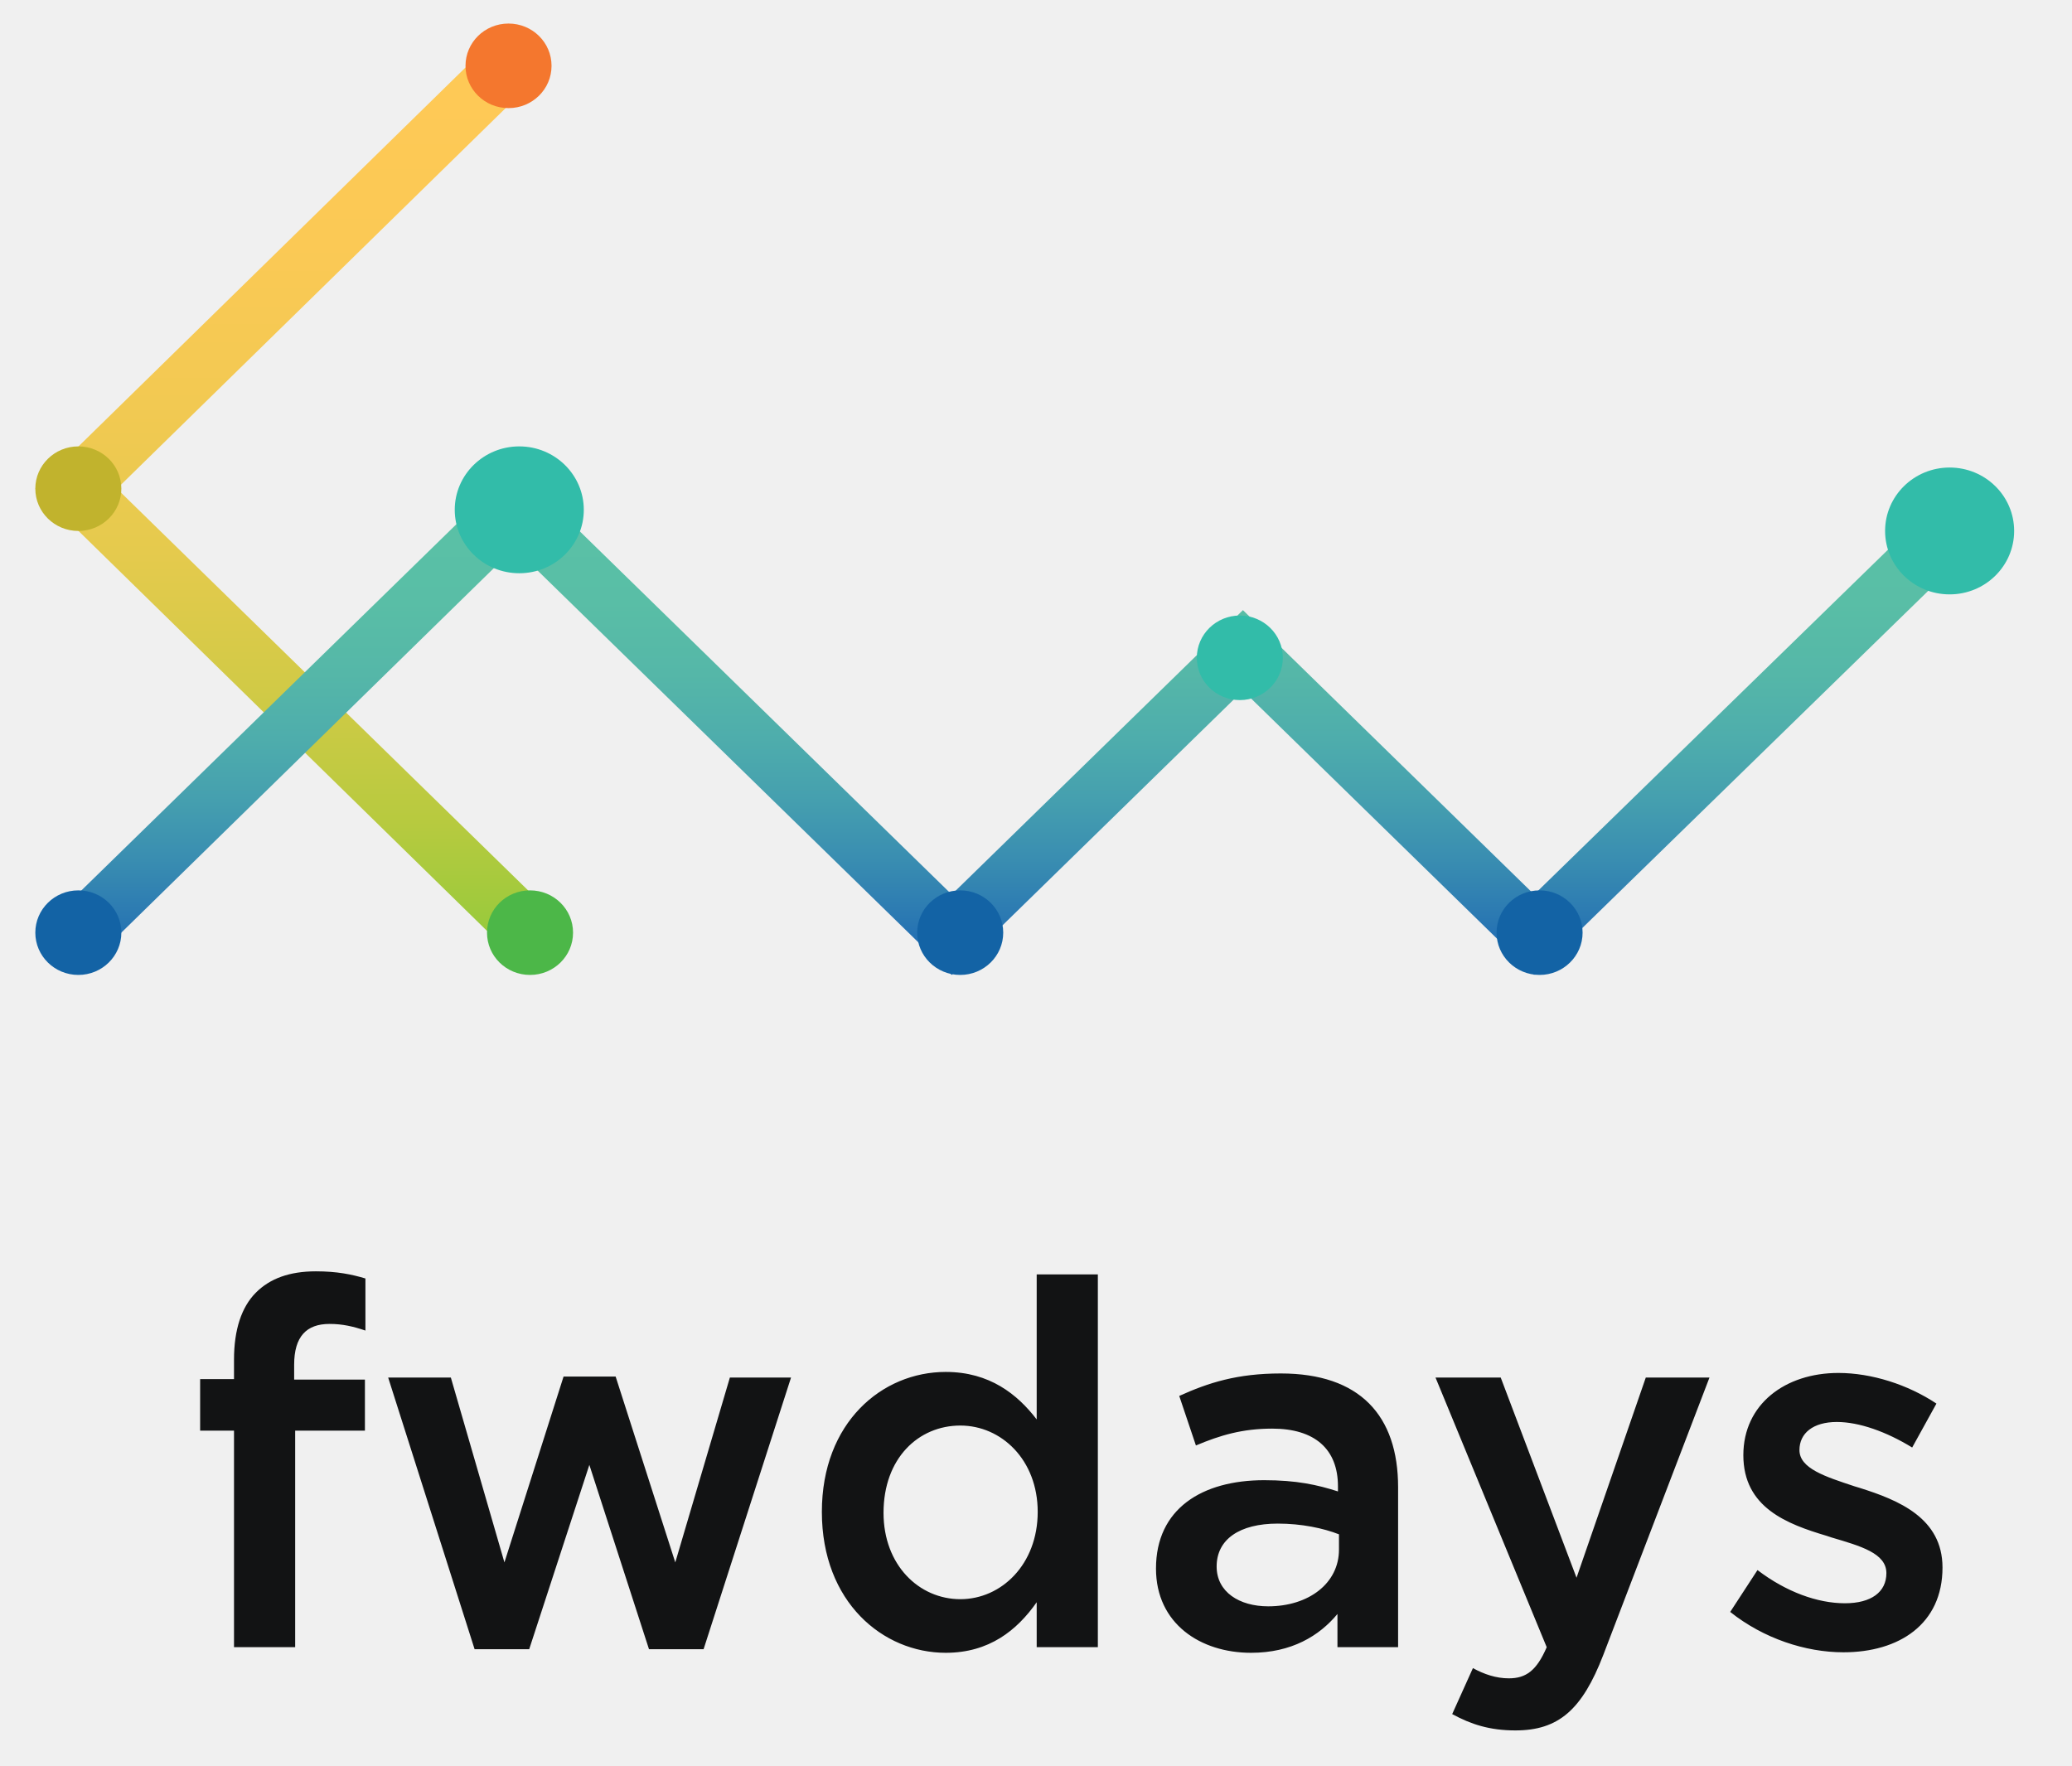
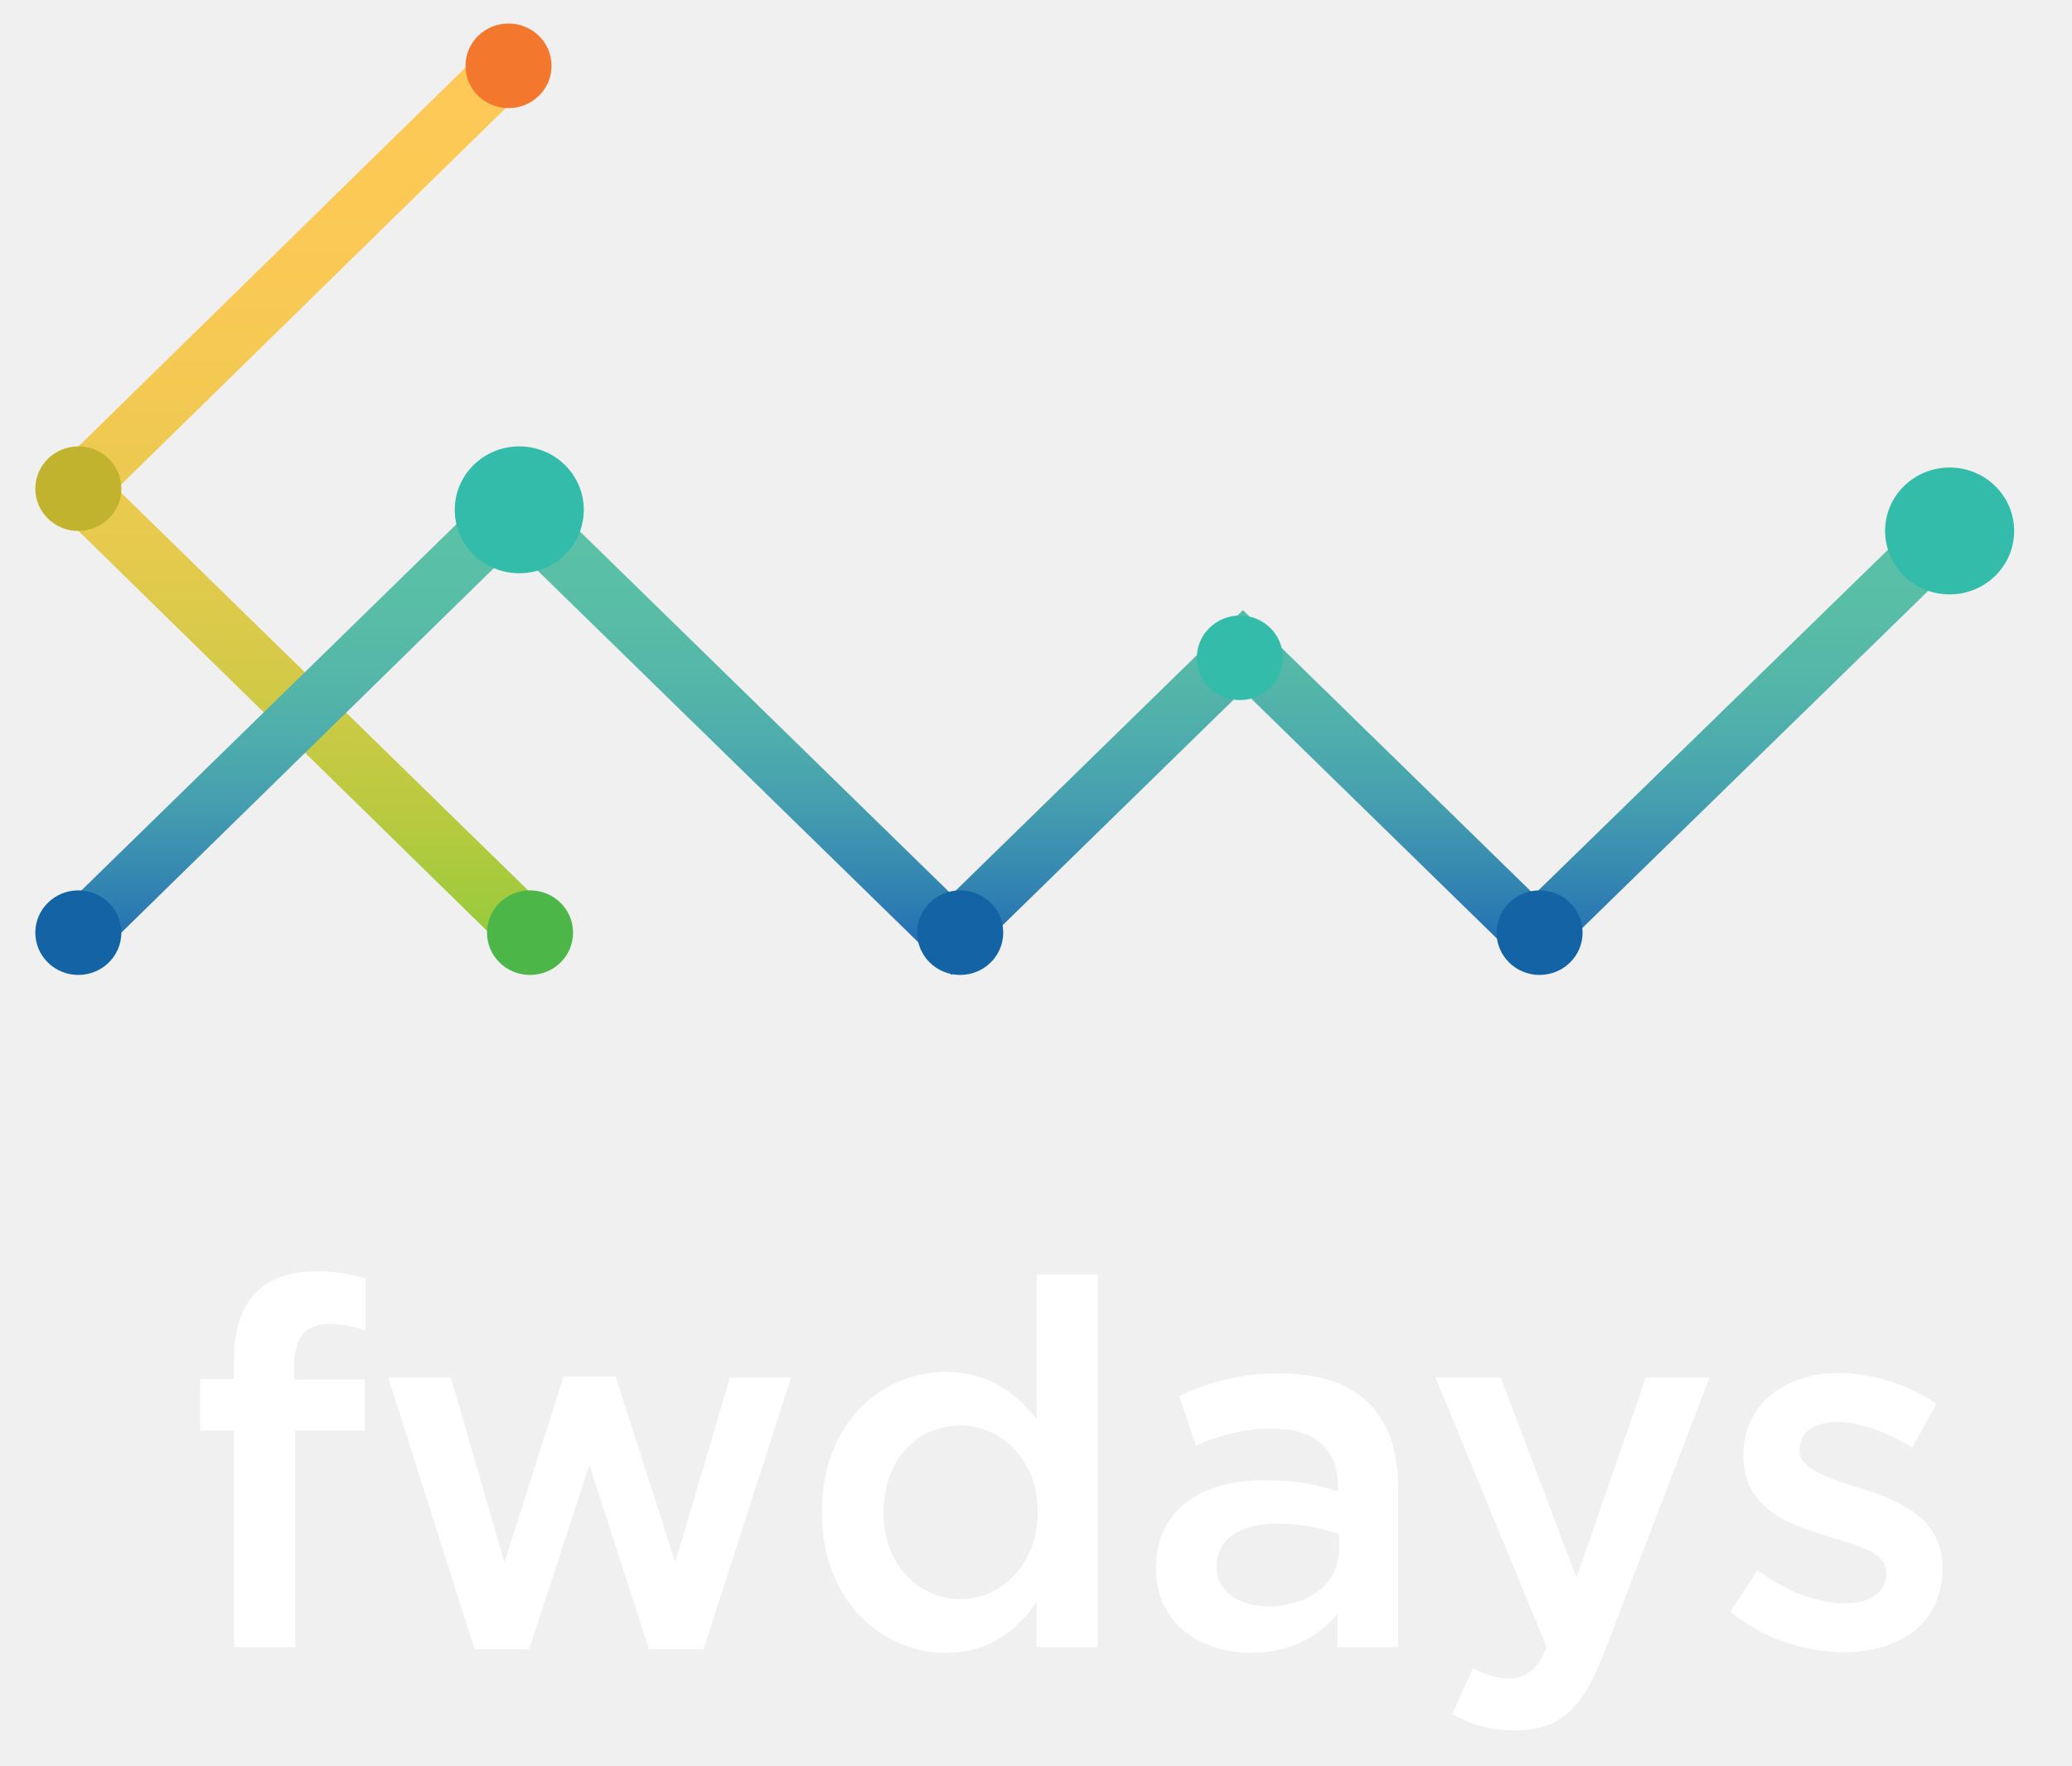
<svg xmlns="http://www.w3.org/2000/svg" width="176px" height="150px" viewBox="0 0 176 150" version="1.1">
  <defs>
    <linearGradient x1="49.955%" y1="99.326%" x2="49.955%" y2="0.029%" id="linearGradient-1">
      <stop stop-color="#9ACA3C" offset="0%" />
      <stop stop-color="#B7CA3F" offset="11.95%" />
      <stop stop-color="#D1CA46" offset="26.87%" />
      <stop stop-color="#E5CA4D" offset="42.57%" />
      <stop stop-color="#F2C952" offset="59.19%" />
      <stop stop-color="#FBC955" offset="77.37%" />
      <stop stop-color="#FFC956" offset="100%" />
    </linearGradient>
    <linearGradient x1="49.994%" y1="95.823%" x2="49.994%" y2="8.903%" id="linearGradient-2">
      <stop stop-color="#1F6AB4" offset="0%" />
      <stop stop-color="#2B79B2" offset="8.372%" />
      <stop stop-color="#398DB1" offset="21.22%" />
      <stop stop-color="#459FAF" offset="34.67%" />
      <stop stop-color="#4EADAC" offset="48.71%" />
      <stop stop-color="#55B7A8" offset="63.56%" />
      <stop stop-color="#59BEA6" offset="79.79%" />
      <stop stop-color="#5AC1A6" offset="100%" />
    </linearGradient>
  </defs>
  <g id="Large" stroke="none" stroke-width="1" fill="none" fill-rule="evenodd">
    <g id="fwdays">
      <g id="fwdays-copy-8" transform="translate(3, 2)">
-         <path d="M16.877,137.929 L22.072,137.929 L22.072,119.535 L27.997,119.535 L27.997,115.197 L21.986,115.197 L21.986,113.939 C21.986,111.553 23.017,110.468 24.992,110.468 C26.108,110.468 27.01,110.685 28.04,111.032 L28.04,106.607 C26.881,106.26 25.636,106 23.832,106 C21.6,106 19.925,106.607 18.723,107.822 C17.521,109.037 16.877,110.945 16.877,113.505 L16.877,115.154 L14,115.154 L14,119.535 L16.877,119.535 L16.877,137.929 Z M37.314,138.102 L41.951,138.102 L47.061,122.442 L52.127,138.102 L56.764,138.102 L64.192,115.023 L58.997,115.023 L54.36,130.727 L49.293,114.937 L44.871,114.937 L39.847,130.727 L35.296,115.023 L29.972,115.023 L37.314,138.102 Z M77.33,138.406 C72.006,138.406 66.811,134.111 66.811,126.433 C66.811,118.841 71.921,114.546 77.33,114.546 C81.066,114.546 83.427,116.455 85.059,118.581 L85.059,106.26 L90.254,106.26 L90.254,137.929 L85.059,137.929 L85.059,134.111 C83.384,136.497 81.023,138.406 77.33,138.406 Z M78.576,133.851 C82.053,133.851 85.145,130.901 85.145,126.433 C85.145,122.008 82.053,119.101 78.576,119.101 C75.012,119.101 72.049,121.878 72.049,126.519 C72.049,130.944 75.055,133.851 78.576,133.851 Z M115.758,137.929 L110.606,137.929 L110.606,135.109 C109.06,136.974 106.699,138.406 103.264,138.406 C98.97,138.406 95.192,135.933 95.192,131.248 C95.192,126.172 99.099,123.743 104.38,123.743 C107.128,123.743 108.888,124.133 110.649,124.697 L110.649,124.264 C110.649,121.097 108.674,119.362 105.067,119.362 C102.534,119.362 100.645,119.925 98.584,120.793 L97.167,116.585 C99.657,115.457 102.104,114.676 105.797,114.676 C112.495,114.676 115.758,118.234 115.758,124.35 L115.758,137.929 Z M110.735,129.643 L110.735,128.341 C109.404,127.821 107.557,127.43 105.539,127.43 C102.276,127.43 100.344,128.775 100.344,131.075 C100.344,133.244 102.276,134.458 104.724,134.458 C108.158,134.458 110.735,132.506 110.735,129.643 Z M125.719,145 C129.369,145 131.387,143.265 133.19,138.58 L142.207,115.023 L136.797,115.023 L130.914,132.029 L124.474,115.023 L118.935,115.023 L128.381,137.929 C127.522,139.924 126.621,140.575 125.161,140.575 C124.088,140.575 123.057,140.228 122.113,139.707 L120.352,143.612 C121.941,144.479 123.529,145 125.719,145 Z M153.585,138.363 C158.308,138.363 162,135.977 162,131.161 C162,126.953 158.265,125.435 154.959,124.394 C154.83,124.35 154.658,124.307 154.529,124.264 C152.039,123.439 149.849,122.745 149.849,121.184 C149.849,119.752 151.008,118.798 153.026,118.798 C154.916,118.798 157.234,119.622 159.424,120.967 L161.485,117.236 C159.08,115.631 155.989,114.633 153.155,114.633 C148.647,114.633 145.083,117.279 145.083,121.617 C145.083,126.086 148.819,127.474 152.168,128.472 L152.554,128.602 C155.044,129.339 157.234,129.947 157.234,131.638 C157.234,133.244 155.946,134.198 153.713,134.198 C151.395,134.198 148.733,133.244 146.285,131.378 L143.967,134.935 C146.801,137.191 150.364,138.363 153.585,138.363 Z" id="fwdays" fill="#121314" />
+         <path d="M16.877,137.929 L22.072,137.929 L22.072,119.535 L27.997,119.535 L27.997,115.197 L21.986,115.197 L21.986,113.939 C21.986,111.553 23.017,110.468 24.992,110.468 C26.108,110.468 27.01,110.685 28.04,111.032 L28.04,106.607 C26.881,106.26 25.636,106 23.832,106 C21.6,106 19.925,106.607 18.723,107.822 C17.521,109.037 16.877,110.945 16.877,113.505 L16.877,115.154 L14,115.154 L14,119.535 L16.877,119.535 L16.877,137.929 Z M37.314,138.102 L41.951,138.102 L47.061,122.442 L52.127,138.102 L56.764,138.102 L64.192,115.023 L58.997,115.023 L54.36,130.727 L49.293,114.937 L44.871,114.937 L39.847,130.727 L35.296,115.023 L29.972,115.023 L37.314,138.102 Z M77.33,138.406 C72.006,138.406 66.811,134.111 66.811,126.433 C66.811,118.841 71.921,114.546 77.33,114.546 C81.066,114.546 83.427,116.455 85.059,118.581 L85.059,106.26 L90.254,106.26 L90.254,137.929 L85.059,137.929 L85.059,134.111 C83.384,136.497 81.023,138.406 77.33,138.406 Z M78.576,133.851 C82.053,133.851 85.145,130.901 85.145,126.433 C85.145,122.008 82.053,119.101 78.576,119.101 C75.012,119.101 72.049,121.878 72.049,126.519 C72.049,130.944 75.055,133.851 78.576,133.851 Z M115.758,137.929 L110.606,137.929 L110.606,135.109 C109.06,136.974 106.699,138.406 103.264,138.406 C98.97,138.406 95.192,135.933 95.192,131.248 C95.192,126.172 99.099,123.743 104.38,123.743 C107.128,123.743 108.888,124.133 110.649,124.697 L110.649,124.264 C110.649,121.097 108.674,119.362 105.067,119.362 C102.534,119.362 100.645,119.925 98.584,120.793 L97.167,116.585 C99.657,115.457 102.104,114.676 105.797,114.676 C112.495,114.676 115.758,118.234 115.758,124.35 L115.758,137.929 Z M110.735,129.643 L110.735,128.341 C109.404,127.821 107.557,127.43 105.539,127.43 C102.276,127.43 100.344,128.775 100.344,131.075 C100.344,133.244 102.276,134.458 104.724,134.458 C108.158,134.458 110.735,132.506 110.735,129.643 Z M125.719,145 C129.369,145 131.387,143.265 133.19,138.58 L142.207,115.023 L136.797,115.023 L130.914,132.029 L124.474,115.023 L118.935,115.023 L128.381,137.929 C127.522,139.924 126.621,140.575 125.161,140.575 C124.088,140.575 123.057,140.228 122.113,139.707 L120.352,143.612 C121.941,144.479 123.529,145 125.719,145 Z M153.585,138.363 C158.308,138.363 162,135.977 162,131.161 C162,126.953 158.265,125.435 154.959,124.394 C154.83,124.35 154.658,124.307 154.529,124.264 C152.039,123.439 149.849,122.745 149.849,121.184 C149.849,119.752 151.008,118.798 153.026,118.798 C154.916,118.798 157.234,119.622 159.424,120.967 L161.485,117.236 C159.08,115.631 155.989,114.633 153.155,114.633 C148.647,114.633 145.083,117.279 145.083,121.617 C145.083,126.086 148.819,127.474 152.168,128.472 L152.554,128.602 C155.044,129.339 157.234,129.947 157.234,131.638 C157.234,133.244 155.946,134.198 153.713,134.198 C151.395,134.198 148.733,133.244 146.285,131.378 L143.967,134.935 C146.801,137.191 150.364,138.363 153.585,138.363 Z" id="fwdays" fill="#FFFFFF" />
        <g id="logo">
          <polygon id="Shape" fill="url(#linearGradient-1)" points="38.52 77.229 0 39.513 38.52 1.796 42.022 5.155 6.932 39.513 42.022 73.8" />
          <polygon id="Shape" fill="url(#linearGradient-2)" points="127.315 80.821 102.578 56.663 77.841 80.821 40.699 44.549 5.361 79.131 1.827 75.68 40.699 37.717 77.841 73.989 102.578 49.831 127.315 73.989 162.726 39.477 166.259 42.858" />
          <path d="M43.849,3.592 C43.849,5.581 42.217,7.184 40.195,7.184 C38.172,7.184 36.541,5.581 36.541,3.592 C36.541,1.604 38.172,0 40.195,0 C42.217,0 43.849,1.604 43.849,3.592 L43.849,3.592 Z" id="Shape" fill="#F4772E" />
          <ellipse id="Oval" fill="#C1B32D" cx="3.654" cy="39.513" rx="3.654" ry="3.592" />
          <ellipse id="Oval" fill="#1363A5" cx="3.654" cy="77.229" rx="3.654" ry="3.592" />
          <ellipse id="Oval" fill="#32BCA9" cx="41.108" cy="41.309" rx="5.481" ry="5.388" />
          <ellipse id="Oval" fill="#1363A5" cx="78.562" cy="77.229" rx="3.654" ry="3.592" />
          <ellipse id="Oval" fill="#32BCA9" cx="102.314" cy="53.881" rx="3.654" ry="3.592" />
          <ellipse id="Oval" fill="#1363A5" cx="127.775" cy="77.229" rx="3.654" ry="3.592" />
          <ellipse id="Oval" fill="#32BCA9" cx="162.605" cy="43.105" rx="5.481" ry="5.388" />
          <path d="M45.676,77.229 C45.676,79.218 44.044,80.821 42.022,80.821 C39.999,80.821 38.368,79.218 38.368,77.229 C38.368,75.241 39.999,73.637 42.022,73.637 C44.044,73.637 45.676,75.241 45.676,77.229 L45.676,77.229 Z" id="Shape" fill="#4CB748" />
        </g>
      </g>
    </g>
  </g>
</svg>
